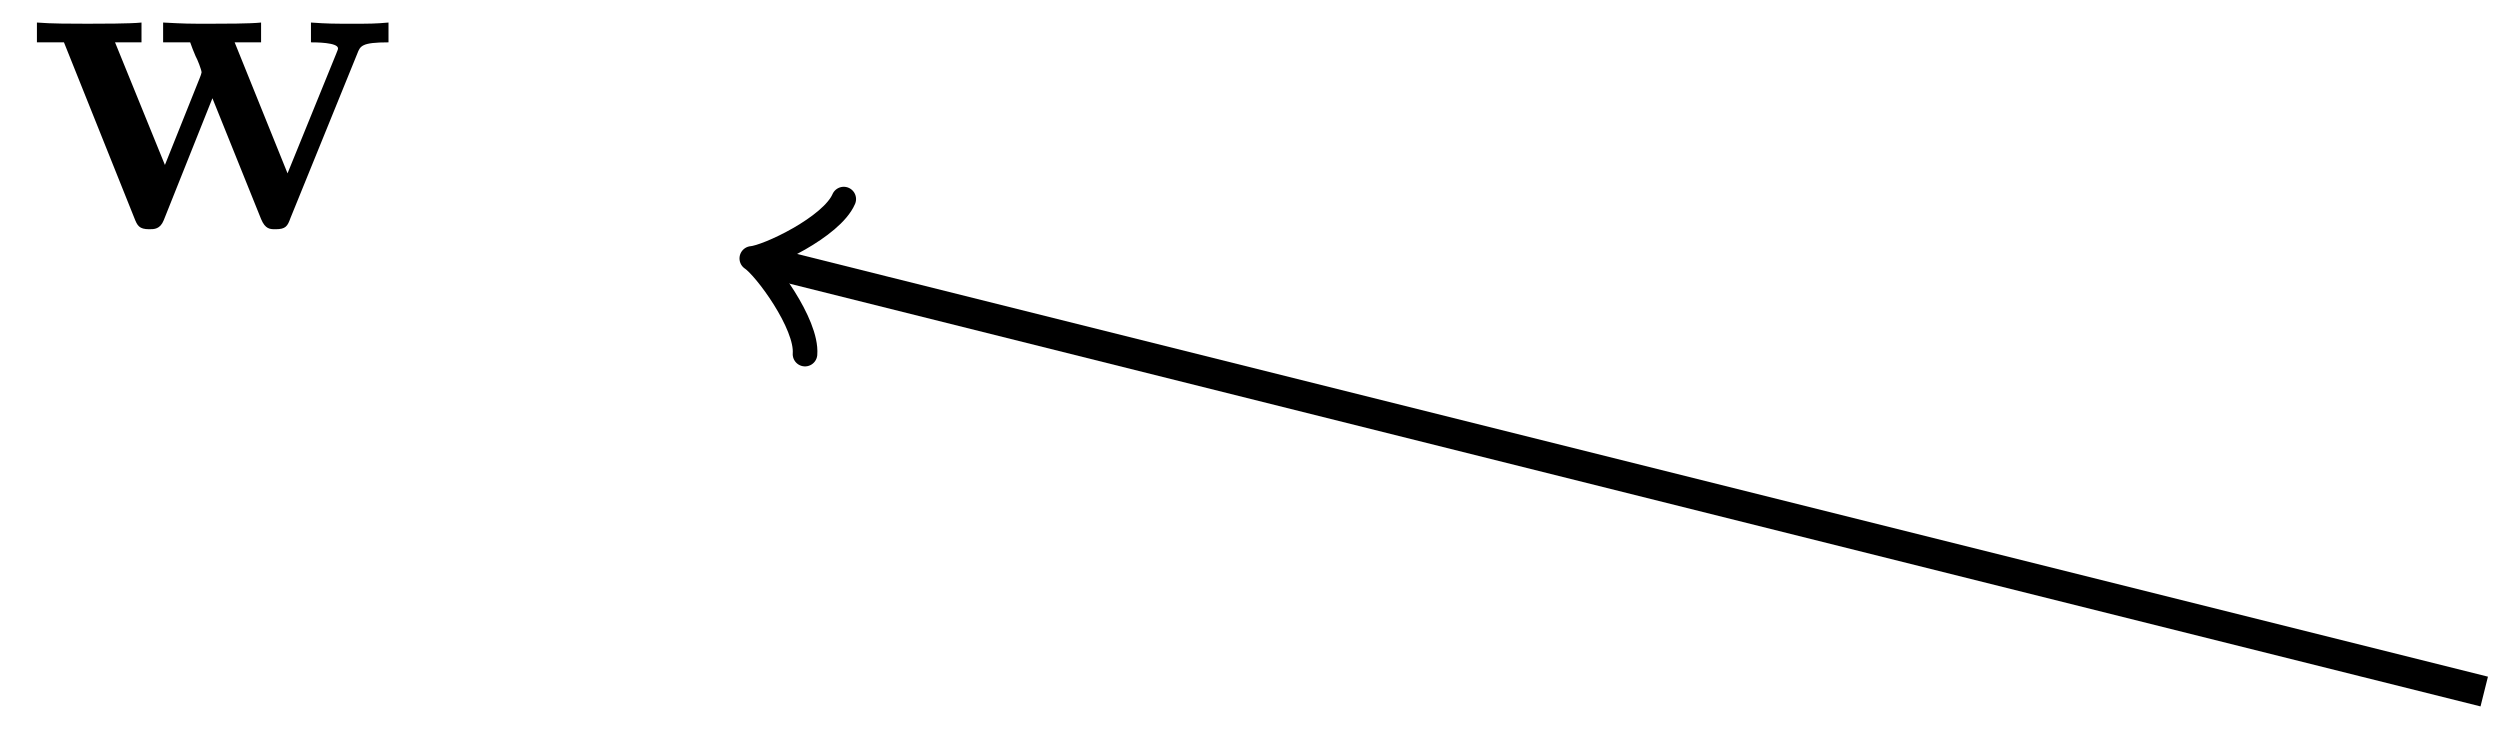
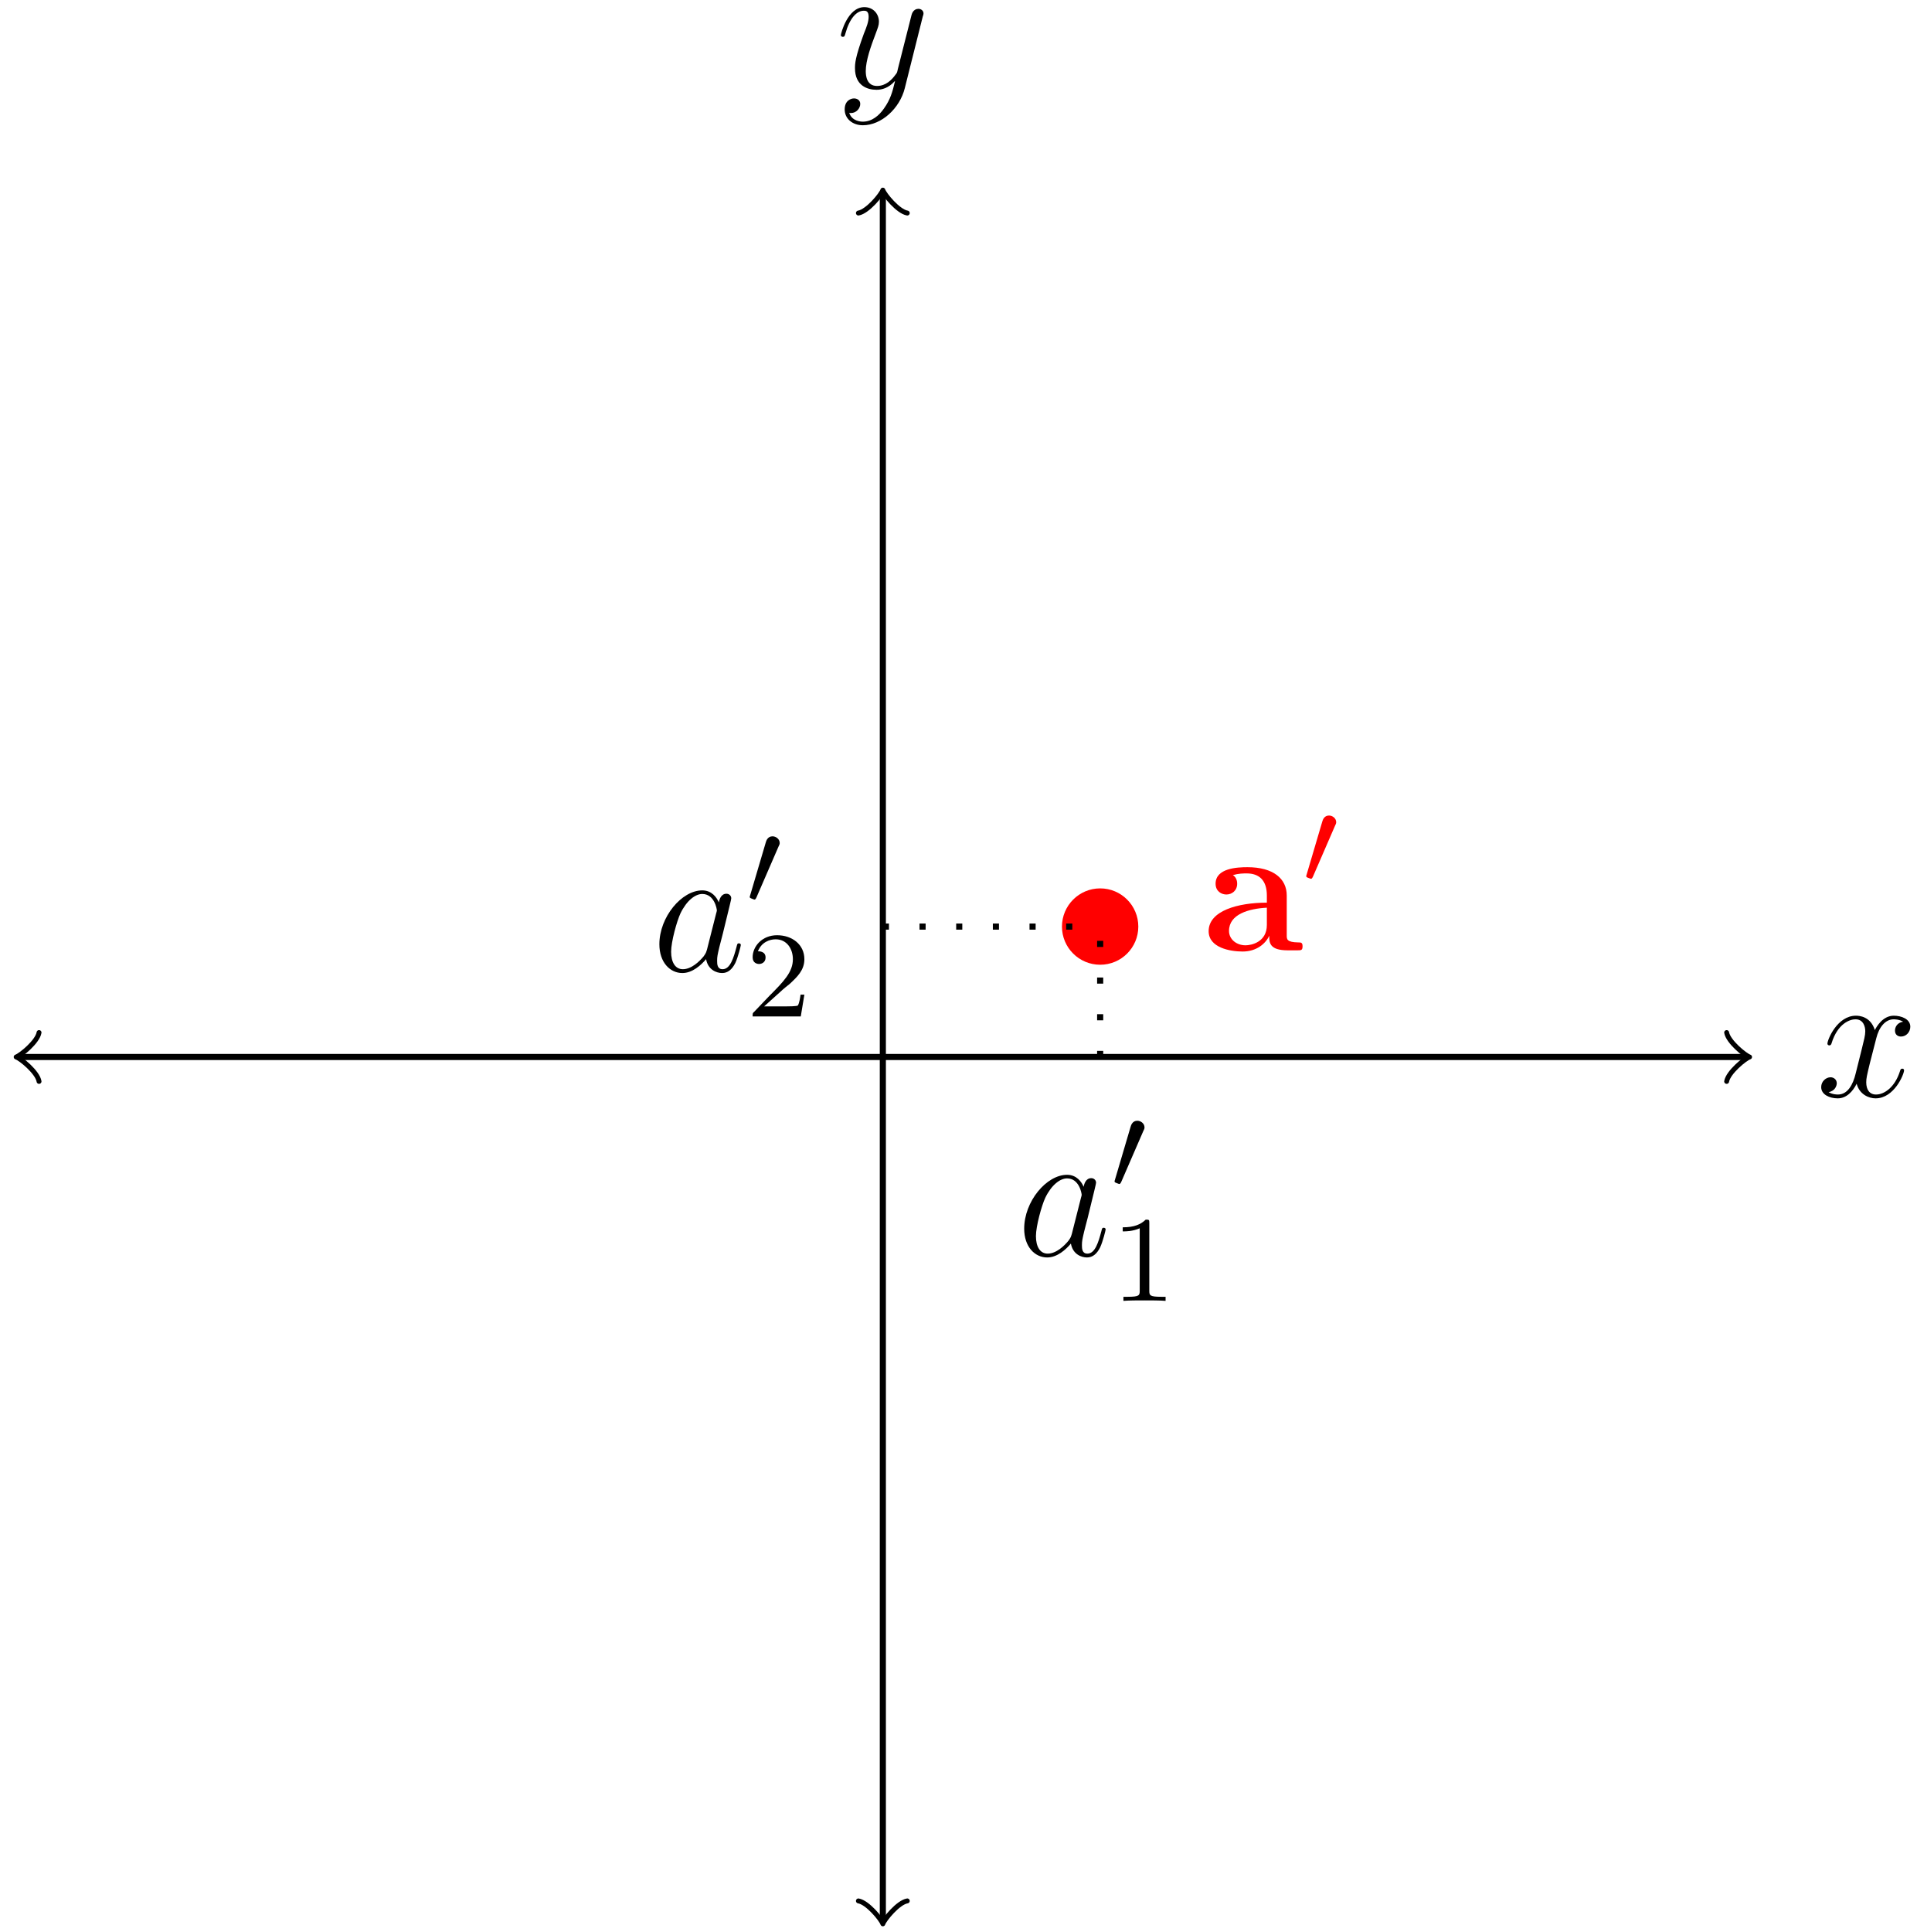
- <svg xmlns="http://www.w3.org/2000/svg" xmlns:xlink="http://www.w3.org/1999/xlink" width="65pt" height="19pt" viewBox="0 0 65 19" version="1.1">
+ <svg xmlns="http://www.w3.org/2000/svg" xmlns:xlink="http://www.w3.org/1999/xlink" width="125pt" height="126pt" viewBox="0 0 125 126" version="1.1">
  <defs>
    <g>
      <symbol overflow="visible" id="glyph0-0">
        <path style="stroke:none;" d="" />
      </symbol>
      <symbol overflow="visible" id="glyph0-1">
-         <path style="stroke:none;" d="M 8.609 -4.5 C 8.688 -4.703 8.719 -4.797 9.422 -4.797 L 9.422 -5.312 C 9.078 -5.281 8.922 -5.281 8.484 -5.281 C 8 -5.281 7.844 -5.281 7.406 -5.312 L 7.406 -4.797 C 7.516 -4.797 8.109 -4.797 8.109 -4.641 C 8.109 -4.625 8.109 -4.609 8.062 -4.5 L 6.797 -1.391 L 5.422 -4.797 L 6.109 -4.797 L 6.109 -5.312 C 5.828 -5.281 5.109 -5.281 4.797 -5.281 C 4.188 -5.281 4.156 -5.281 3.562 -5.312 L 3.562 -4.797 L 4.266 -4.797 C 4.297 -4.703 4.359 -4.547 4.406 -4.438 C 4.453 -4.359 4.562 -4.078 4.562 -4.016 C 4.562 -4 4.531 -3.906 4.516 -3.875 L 3.609 -1.609 L 2.312 -4.797 L 3 -4.797 L 3 -5.312 C 2.719 -5.281 1.906 -5.281 1.594 -5.281 C 1.203 -5.281 0.641 -5.281 0.281 -5.312 L 0.281 -4.797 L 0.984 -4.797 L 2.812 -0.234 C 2.891 -0.031 2.938 0.062 3.203 0.062 C 3.328 0.062 3.484 0.062 3.578 -0.172 L 4.844 -3.344 L 6.109 -0.203 C 6.219 0.062 6.344 0.062 6.484 0.062 C 6.75 0.062 6.797 -0.016 6.875 -0.234 Z M 8.609 -4.5 " />
+         <path style="stroke:none;" d="M 5.672 -4.875 C 5.281 -4.812 5.141 -4.516 5.141 -4.297 C 5.141 -4 5.359 -3.906 5.531 -3.906 C 5.891 -3.906 6.141 -4.219 6.141 -4.547 C 6.141 -5.047 5.562 -5.266 5.062 -5.266 C 4.344 -5.266 3.938 -4.547 3.828 -4.328 C 3.547 -5.219 2.812 -5.266 2.594 -5.266 C 1.375 -5.266 0.734 -3.703 0.734 -3.438 C 0.734 -3.391 0.781 -3.328 0.859 -3.328 C 0.953 -3.328 0.984 -3.406 1 -3.453 C 1.406 -4.781 2.219 -5.031 2.562 -5.031 C 3.094 -5.031 3.203 -4.531 3.203 -4.25 C 3.203 -3.984 3.125 -3.703 2.984 -3.125 L 2.578 -1.5 C 2.406 -0.781 2.062 -0.125 1.422 -0.125 C 1.359 -0.125 1.062 -0.125 0.812 -0.281 C 1.25 -0.359 1.344 -0.719 1.344 -0.859 C 1.344 -1.094 1.156 -1.25 0.938 -1.25 C 0.641 -1.25 0.328 -0.984 0.328 -0.609 C 0.328 -0.109 0.891 0.125 1.406 0.125 C 1.984 0.125 2.391 -0.328 2.641 -0.828 C 2.828 -0.125 3.438 0.125 3.875 0.125 C 5.094 0.125 5.734 -1.453 5.734 -1.703 C 5.734 -1.766 5.688 -1.812 5.625 -1.812 C 5.516 -1.812 5.5 -1.75 5.469 -1.656 C 5.141 -0.609 4.453 -0.125 3.906 -0.125 C 3.484 -0.125 3.266 -0.438 3.266 -0.922 C 3.266 -1.188 3.312 -1.375 3.5 -2.156 L 3.922 -3.797 C 4.094 -4.5 4.5 -5.031 5.062 -5.031 C 5.078 -5.031 5.422 -5.031 5.672 -4.875 Z M 5.672 -4.875 " />
+       </symbol>
+       <symbol overflow="visible" id="glyph0-2">
+         <path style="stroke:none;" d="M 3.141 1.344 C 2.828 1.797 2.359 2.203 1.766 2.203 C 1.625 2.203 1.047 2.172 0.875 1.625 C 0.906 1.641 0.969 1.641 0.984 1.641 C 1.344 1.641 1.594 1.328 1.594 1.047 C 1.594 0.781 1.359 0.688 1.188 0.688 C 0.984 0.688 0.578 0.828 0.578 1.406 C 0.578 2.016 1.094 2.438 1.766 2.438 C 2.969 2.438 4.172 1.344 4.5 0.016 L 5.672 -4.656 C 5.688 -4.703 5.719 -4.781 5.719 -4.859 C 5.719 -5.031 5.562 -5.156 5.391 -5.156 C 5.281 -5.156 5.031 -5.109 4.938 -4.75 L 4.047 -1.234 C 4 -1.016 4 -0.984 3.891 -0.859 C 3.656 -0.531 3.266 -0.125 2.688 -0.125 C 2.016 -0.125 1.953 -0.781 1.953 -1.094 C 1.953 -1.781 2.281 -2.703 2.609 -3.562 C 2.734 -3.906 2.812 -4.078 2.812 -4.312 C 2.812 -4.812 2.453 -5.266 1.859 -5.266 C 0.766 -5.266 0.328 -3.531 0.328 -3.438 C 0.328 -3.391 0.375 -3.328 0.453 -3.328 C 0.562 -3.328 0.578 -3.375 0.625 -3.547 C 0.906 -4.547 1.359 -5.031 1.828 -5.031 C 1.938 -5.031 2.141 -5.031 2.141 -4.641 C 2.141 -4.328 2.016 -3.984 1.828 -3.531 C 1.25 -1.953 1.25 -1.562 1.25 -1.281 C 1.25 -0.141 2.062 0.125 2.656 0.125 C 3 0.125 3.438 0.016 3.844 -0.438 L 3.859 -0.422 C 3.688 0.281 3.562 0.75 3.141 1.344 Z M 3.141 1.344 " />
+       </symbol>
+       <symbol overflow="visible" id="glyph0-3">
+         <path style="stroke:none;" d="M 3.594 -1.422 C 3.531 -1.219 3.531 -1.188 3.375 -0.969 C 3.109 -0.641 2.578 -0.125 2.016 -0.125 C 1.531 -0.125 1.25 -0.562 1.25 -1.266 C 1.25 -1.922 1.625 -3.266 1.859 -3.766 C 2.266 -4.609 2.828 -5.031 3.281 -5.031 C 4.078 -5.031 4.234 -4.047 4.234 -3.953 C 4.234 -3.938 4.203 -3.797 4.188 -3.766 Z M 4.359 -4.484 C 4.234 -4.797 3.906 -5.266 3.281 -5.266 C 1.938 -5.266 0.484 -3.531 0.484 -1.75 C 0.484 -0.578 1.172 0.125 1.984 0.125 C 2.641 0.125 3.203 -0.391 3.531 -0.781 C 3.656 -0.078 4.219 0.125 4.578 0.125 C 4.938 0.125 5.219 -0.094 5.438 -0.531 C 5.625 -0.938 5.797 -1.656 5.797 -1.703 C 5.797 -1.766 5.75 -1.812 5.672 -1.812 C 5.562 -1.812 5.562 -1.75 5.516 -1.578 C 5.328 -0.875 5.109 -0.125 4.609 -0.125 C 4.266 -0.125 4.25 -0.438 4.25 -0.672 C 4.25 -0.938 4.281 -1.078 4.391 -1.547 C 4.469 -1.844 4.531 -2.109 4.625 -2.453 C 5.062 -4.25 5.172 -4.672 5.172 -4.75 C 5.172 -4.906 5.047 -5.047 4.859 -5.047 C 4.484 -5.047 4.391 -4.625 4.359 -4.484 Z M 4.359 -4.484 " />
+       </symbol>
+       <symbol overflow="visible" id="glyph1-0">
+         <path style="stroke:none;" d="" />
+       </symbol>
+       <symbol overflow="visible" id="glyph1-1">
+         <path style="stroke:none;" d="M 2.109 -3.781 C 2.156 -3.875 2.188 -3.938 2.188 -4.016 C 2.188 -4.281 1.938 -4.453 1.719 -4.453 C 1.406 -4.453 1.312 -4.172 1.281 -4.062 L 0.266 -0.625 C 0.234 -0.531 0.234 -0.516 0.234 -0.5 C 0.234 -0.438 0.281 -0.422 0.359 -0.391 C 0.516 -0.328 0.531 -0.328 0.547 -0.328 C 0.562 -0.328 0.609 -0.328 0.672 -0.469 Z M 2.109 -3.781 " />
+       </symbol>
+       <symbol overflow="visible" id="glyph2-0">
+         <path style="stroke:none;" d="" />
+       </symbol>
+       <symbol overflow="visible" id="glyph2-1">
+         <path style="stroke:none;" d="M 2.5 -5.078 C 2.5 -5.297 2.484 -5.297 2.266 -5.297 C 1.938 -4.984 1.516 -4.797 0.766 -4.797 L 0.766 -4.531 C 0.984 -4.531 1.406 -4.531 1.875 -4.734 L 1.875 -0.656 C 1.875 -0.359 1.844 -0.266 1.094 -0.266 L 0.812 -0.266 L 0.812 0 C 1.141 -0.031 1.828 -0.031 2.188 -0.031 C 2.547 -0.031 3.234 -0.031 3.562 0 L 3.562 -0.266 L 3.281 -0.266 C 2.531 -0.266 2.5 -0.359 2.5 -0.656 Z M 2.5 -5.078 " />
+       </symbol>
+       <symbol overflow="visible" id="glyph2-2">
+         <path style="stroke:none;" d="M 2.25 -1.625 C 2.375 -1.75 2.703 -2.016 2.844 -2.125 C 3.328 -2.578 3.797 -3.016 3.797 -3.734 C 3.797 -4.688 3 -5.297 2.016 -5.297 C 1.047 -5.297 0.422 -4.578 0.422 -3.859 C 0.422 -3.469 0.734 -3.422 0.844 -3.422 C 1.016 -3.422 1.266 -3.531 1.266 -3.844 C 1.266 -4.25 0.859 -4.25 0.766 -4.25 C 1 -4.844 1.531 -5.031 1.922 -5.031 C 2.656 -5.031 3.047 -4.406 3.047 -3.734 C 3.047 -2.906 2.469 -2.297 1.516 -1.344 L 0.516 -0.297 C 0.422 -0.219 0.422 -0.203 0.422 0 L 3.562 0 L 3.797 -1.422 L 3.547 -1.422 C 3.531 -1.266 3.469 -0.875 3.375 -0.719 C 3.328 -0.656 2.719 -0.656 2.594 -0.656 L 1.172 -0.656 Z M 2.25 -1.625 " />
+       </symbol>
+       <symbol overflow="visible" id="glyph3-0">
+         <path style="stroke:none;" d="" />
+       </symbol>
+       <symbol overflow="visible" id="glyph3-1">
+         <path style="stroke:none;" d="M 5.5 -3.578 C 5.5 -4.672 4.625 -5.422 2.938 -5.422 C 2.266 -5.422 0.859 -5.359 0.859 -4.344 C 0.859 -3.844 1.25 -3.641 1.562 -3.641 C 1.922 -3.641 2.266 -3.891 2.266 -4.344 C 2.266 -4.562 2.188 -4.781 1.984 -4.906 C 2.375 -5.016 2.672 -5.016 2.891 -5.016 C 3.703 -5.016 4.203 -4.562 4.203 -3.578 L 4.203 -3.109 C 2.312 -3.109 0.406 -2.578 0.406 -1.25 C 0.406 -0.172 1.797 0.078 2.625 0.078 C 3.531 0.078 4.125 -0.438 4.359 -0.953 C 4.359 -0.516 4.359 0 5.562 0 L 6.188 0 C 6.438 0 6.531 0 6.531 -0.266 C 6.531 -0.516 6.422 -0.516 6.25 -0.516 C 5.5 -0.531 5.5 -0.719 5.5 -0.984 Z M 4.203 -1.656 C 4.203 -0.531 3.188 -0.328 2.812 -0.328 C 2.219 -0.328 1.734 -0.719 1.734 -1.266 C 1.734 -2.359 3.031 -2.719 4.203 -2.781 Z M 4.203 -1.656 " />
      </symbol>
    </g>
  </defs>
  <g id="surface1">
-     <path style="fill:none;stroke-width:0.797;stroke-linecap:butt;stroke-linejoin:miter;stroke:rgb(0%,0%,0%);stroke-opacity:1;stroke-miterlimit:10;" d="M -0 0.001 L -44.668 11.168 " transform="matrix(1,0,0,-1,64.59,17.981)" />
-     <path style="fill:none;stroke-width:0.638;stroke-linecap:round;stroke-linejoin:round;stroke:rgb(0%,0%,0%);stroke-opacity:1;stroke-miterlimit:10;" d="M -1.553 2.072 C -1.423 1.297 0.001 0.131 0.388 -0.001 C -0.002 -0.131 -1.426 -1.294 -1.553 -2.073 " transform="matrix(-0.97238,-0.24307,-0.24307,0.97238,19.92365,6.81439)" />
+     <path style="fill:none;stroke-width:0.399;stroke-linecap:butt;stroke-linejoin:miter;stroke:rgb(0%,0%,0%);stroke-opacity:1;stroke-miterlimit:10;" d="M -56.235 -0.001 L 56.237 -0.001 " transform="matrix(1,0,0,-1,57.587,68.933)" />
+     <path style="fill:none;stroke-width:0.319;stroke-linecap:round;stroke-linejoin:round;stroke:rgb(0%,0%,0%);stroke-opacity:1;stroke-miterlimit:10;" d="M -1.195 1.594 C -1.098 0.997 0 0.098 0.297 0.001 C 0 -0.101 -1.098 -0.996 -1.195 -1.593 " transform="matrix(-1,0,0,1,1.35166,68.933)" />
+     <path style="fill:none;stroke-width:0.319;stroke-linecap:round;stroke-linejoin:round;stroke:rgb(0%,0%,0%);stroke-opacity:1;stroke-miterlimit:10;" d="M -1.197 1.593 C -1.096 0.996 0.002 0.101 0.299 -0.001 C 0.002 -0.098 -1.096 -0.997 -1.197 -1.594 " transform="matrix(1,0,0,-1,113.8223,68.933)" />
    <g style="fill:rgb(0%,0%,0%);fill-opacity:1;">
-       <use xlink:href="#glyph0-1" x="0.679" y="5.898" />
+       <use xlink:href="#glyph0-1" x="118.465" y="71.507" />
+     </g>
+     <path style="fill:none;stroke-width:0.399;stroke-linecap:butt;stroke-linejoin:miter;stroke:rgb(0%,0%,0%);stroke-opacity:1;stroke-miterlimit:10;" d="M -0.001 -56.235 L -0.001 56.234 " transform="matrix(1,0,0,-1,57.587,68.933)" />
+     <path style="fill:none;stroke-width:0.319;stroke-linecap:round;stroke-linejoin:round;stroke:rgb(0%,0%,0%);stroke-opacity:1;stroke-miterlimit:10;" d="M -1.196 1.593 C -1.094 0.995 -0 0.101 0.3 -0.001 C -0 -0.099 -1.094 -0.997 -1.196 -1.595 " transform="matrix(0,1,1,0,57.587,125.1683)" />
+     <path style="fill:none;stroke-width:0.319;stroke-linecap:round;stroke-linejoin:round;stroke:rgb(0%,0%,0%);stroke-opacity:1;stroke-miterlimit:10;" d="M -1.197 1.595 C -1.095 0.997 -0.002 0.099 0.299 0.001 C -0.002 -0.101 -1.095 -0.995 -1.197 -1.593 " transform="matrix(0,-1,-1,0,57.587,12.69766)" />
+     <g style="fill:rgb(0%,0%,0%);fill-opacity:1;">
+       <use xlink:href="#glyph0-2" x="54.519" y="5.731" />
+     </g>
+     <path style=" stroke:none;fill-rule:nonzero;fill:rgb(100%,0%,0%);fill-opacity:1;" d="M 74.25 60.43 C 74.25 59.055 73.137 57.938 71.762 57.938 C 70.387 57.938 69.27 59.055 69.27 60.43 C 69.27 61.805 70.387 62.918 71.762 62.918 C 73.137 62.918 74.25 61.805 74.25 60.43 Z M 74.25 60.43 " />
+     <path style="fill:none;stroke-width:0.399;stroke-linecap:butt;stroke-linejoin:miter;stroke:rgb(0%,0%,0%);stroke-opacity:1;stroke-dasharray:0.399,1.993;stroke-miterlimit:10;" d="M 14.175 -0.001 L 14.175 8.503 " transform="matrix(1,0,0,-1,57.587,68.933)" />
+     <g style="fill:rgb(0%,0%,0%);fill-opacity:1;">
+       <use xlink:href="#glyph0-3" x="66.322" y="81.883" />
+     </g>
+     <g style="fill:rgb(0%,0%,0%);fill-opacity:1;">
+       <use xlink:href="#glyph1-1" x="72.467" y="77.545" />
+     </g>
+     <g style="fill:rgb(0%,0%,0%);fill-opacity:1;">
+       <use xlink:href="#glyph2-1" x="72.467" y="84.839" />
+     </g>
+     <path style="fill:none;stroke-width:0.399;stroke-linecap:butt;stroke-linejoin:miter;stroke:rgb(0%,0%,0%);stroke-opacity:1;stroke-dasharray:0.399,1.993;stroke-miterlimit:10;" d="M -0.001 8.503 L 14.175 8.503 " transform="matrix(1,0,0,-1,57.587,68.933)" />
+     <g style="fill:rgb(0%,0%,0%);fill-opacity:1;">
+       <use xlink:href="#glyph0-3" x="42.526" y="63.334" />
+     </g>
+     <g style="fill:rgb(0%,0%,0%);fill-opacity:1;">
+       <use xlink:href="#glyph1-1" x="48.671" y="58.996" />
+     </g>
+     <g style="fill:rgb(0%,0%,0%);fill-opacity:1;">
+       <use xlink:href="#glyph2-2" x="48.671" y="66.29" />
+     </g>
+     <g style="fill:rgb(100%,0%,0%);fill-opacity:1;">
+       <use xlink:href="#glyph3-1" x="78.432" y="61.978" />
+     </g>
+     <g style="fill:rgb(100%,0%,0%);fill-opacity:1;">
+       <use xlink:href="#glyph1-1" x="84.97" y="57.64" />
    </g>
  </g>
</svg>
